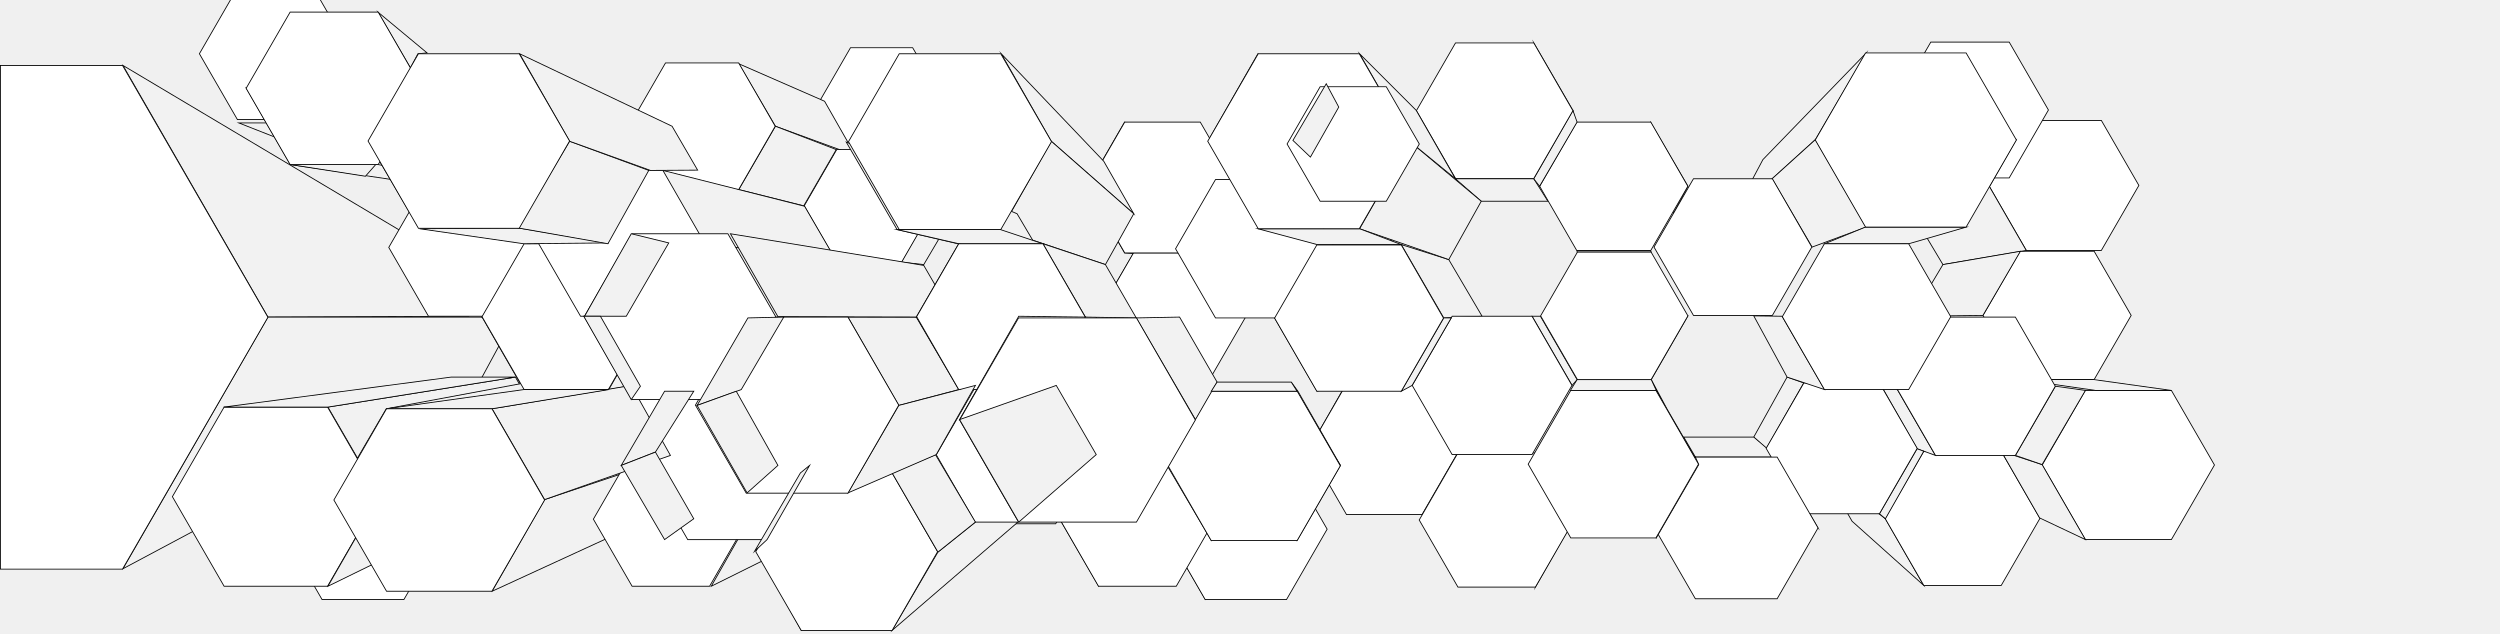
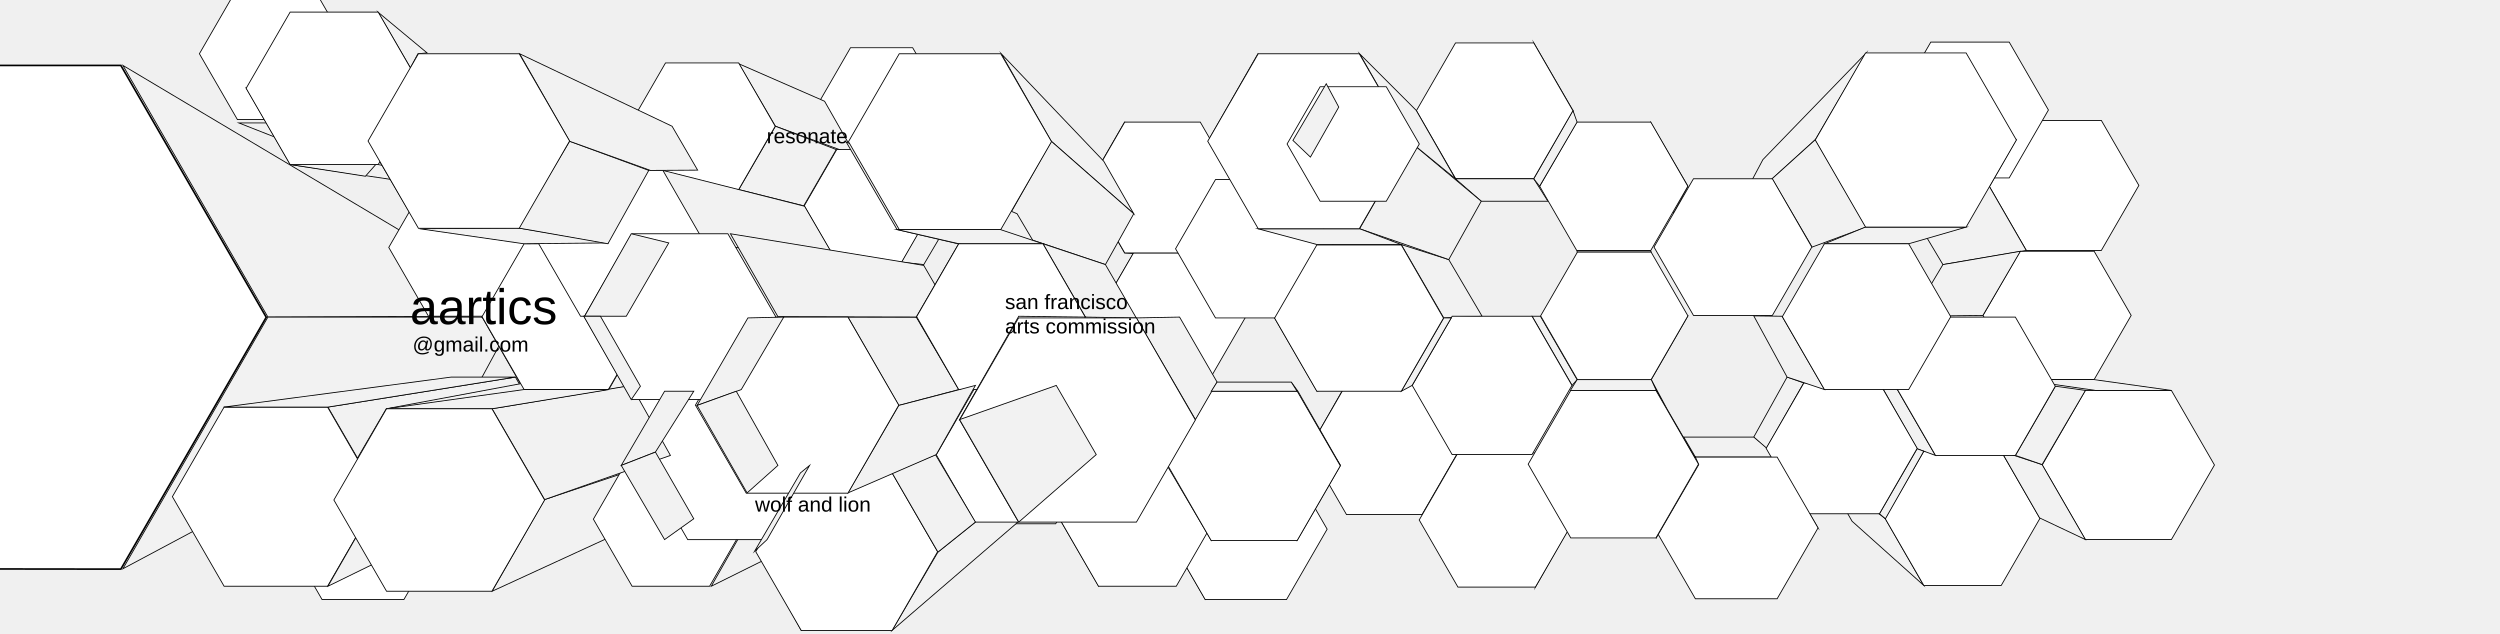
<svg xmlns="http://www.w3.org/2000/svg" width="3000" height="760" viewBox="0 0 3000 760">
  <defs>
    <style>
      .cls-1 {
        fill: #f2f2f2;
      }

-       .cls-1, .cls-2 {
+       .cls-1, .cls-2, .cls-3 {
        stroke: #000;
        stroke-miterlimit: 10;
      }

-       .cls-2 {
+       .cls-2, .cls-3 {
        fill: #fff;
+       }
+ 
+       .cls-3 {
+         stroke-width: 2px;
+       }
+ 
+       .cls-4 {
+         font-size: 25px;
+       }
+ 
+       .cls-4, .cls-5 {
+         font-family: ArialMT, Arial;
+       }
+ 
+       .cls-5 {
+         font-size: 60px;
      }
    </style>
  </defs>
  <g id="_06stage" data-name="06stage">
    <polygon id="s41" class="cls-1" points="1367.5 240.5 1408.5 307.5 1349.5 303.5 1304.5 224.5 1367.5 240.5" />
    <polygon id="s88" class="cls-1" points="2294.5 255.5 2222.5 255.5 2316.5 213.5 2411.5 213.5 2294.5 255.5" />
    <polygon id="s40" class="cls-1" points="1315.5 380.5 1360.5 303.5 1419.5 310.5 1378.5 379.5 1315.5 380.5" />
    <polygon id="s52" class="cls-1" points="1368.5 240.5 1408.5 169.5 1349.5 146.5 1304.5 224.5 1368.5 240.5" />
    <polygon id="s60" class="cls-1" points="1615.5 460.5 1644.5 450.5 1598.5 525.5 1570.5 539.5 1615.5 460.5" />
    <polygon id="s62" class="cls-1" points="1397.5 634.5 1542.5 565.5 1577.5 626.5 1446.5 719.5 1397.5 634.5" />
    <polygon id="s59" class="cls-1" points="1529.5 381.5 1580.5 469.5 1644.5 450.5 1602.5 381.5 1529.5 381.5" />
    <polygon id="s61" class="cls-1" points="1516.5 525.5 1598.5 525.5 1570.5 539.5 1543.5 550.5 1446.5 550.5 1516.5 525.5" />
    <polygon id="s57" class="cls-1" points="1650.5 254.5 1687.5 192.5 1509.5 64.5 1449.5 169.5 1650.5 254.5" />
    <polygon id="s56" class="cls-1" points="1685.5 316.5 1650.5 254.5 1449.5 169.5 1509.5 274.5 1685.5 316.5" />
    <polygon id="s94" class="cls-1" points="2187.5 564.5 2222.5 625.5 2308.5 702.5 2262.5 622.5 2187.5 564.5" />
    <polygon id="_42" data-name="42" class="cls-2" points="2401.48 541.5 2308.52 541.5 2262.05 622 2308.52 702.5 2401.48 702.5 2447.95 622 2401.48 541.5" />
    <polygon id="_50" data-name="50" class="cls-2" points="2521.61 144.5 2431.54 144.5 2386.5 222.5 2431.54 300.51 2521.61 300.51 2566.64 222.5 2521.61 144.5" />
    <polygon id="_49" data-name="49" class="cls-2" points="2512.96 301.5 2424.04 301.5 2379.59 378.5 2424.04 455.5 2512.96 455.5 2557.41 378.5 2512.96 301.5" />
    <polygon id="_48" data-name="48" class="cls-2" points="2605.67 468.5 2502.33 468.5 2450.65 558 2502.33 647.5 2605.67 647.5 2657.35 558 2605.67 468.5" />
    <polygon id="_51" data-name="51" class="cls-2" points="2411.05 50.5 2316.95 50.5 2269.89 132 2316.95 213.5 2411.05 213.5 2458.11 132 2411.05 50.5" />
    <polygon id="s87" class="cls-1" points="2189.5 317.5 2222.5 255.5 2419.5 167.5 2359.5 272.5 2189.5 317.5" />
    <polygon id="s90" class="cls-1" points="2294.5 255.5 2386.5 222.5 2431.5 300.5 2331.5 317.5 2294.5 255.5" />
    <polygon id="s92" class="cls-1" points="2081.5 255.5 2178.5 167.5 2239.5 63.5 2115.5 191.5 2081.5 255.5" />
    <polygon id="s91" class="cls-1" points="2174.5 296.5 2239.5 272.5 2178.5 167.5 2126.5 214.5 2174.5 296.5" />
    <polygon id="s89" class="cls-1" points="2331.5 317.5 2424.5 301.5 2379.5 378.5 2294.5 379.5 2331.5 317.5" />
    <polygon id="s85" class="cls-1" points="2447.5 621.5 2502.5 647.5 2450.5 557.5 2401.5 541.5 2447.5 621.5" />
    <polygon id="s84" class="cls-1" points="2132.5 548.5 2119.5 538.5 2164.5 616.5 2181.5 633.5 2132.5 548.5" />
    <polygon id="s82" class="cls-1" points="1987.5 468.5 1981.5 455.5 2018.5 524.5 2038.5 556.5 1987.5 468.5" />
    <polygon id="s80" class="cls-1" points="1981.5 455.5 2025.5 379.04 2018.5 378.5 1978.5 449.5 1981.5 455.5" />
    <polygon id="s79" class="cls-1" points="1884.5 468.5 1892.5 455.5 1981.5 455.5 1987.5 468.5 1884.5 468.5" />
    <polygon id="s78" class="cls-1" points="1838.5 379.5 1848.5 379.5 1892.5 455.5 1886.5 462.5 1838.5 379.5" />
    <polygon id="s77" class="cls-1" points="1842.5 704.5 1888.5 623.5 1900.5 566.5 1865.5 623.5 1842.5 704.5" />
    <polygon id="s76" class="cls-1" points="1980.5 146.5 1972.5 193.5 2008.5 255.5 2025.5 223.5 1980.5 146.5" />
    <polygon id="s75" class="cls-1" points="1840.5 51.5 1865.5 132.5 1901.5 193.5 1887.5 132.5 1840.5 51.5" />
    <polygon id="s73" class="cls-1" points="1746.5 214.5 1777.5 241.5 1857.5 241.5 1840.5 214.5 1746.5 214.5" />
    <polygon id="s70" class="cls-1" points="1681.5 293.5 1738.5 311.5 1778.5 379.5 1732.5 381.5 1681.5 293.5" />
    <polygon id="s68" class="cls-1" points="1892.5 302.5 1892.5 300.52 1980.5 300.5 1981.5 302.5 1892.5 302.5" />
    <polygon id="s66" class="cls-1" points="2466.5 463.5 2502.5 468.5 2450.5 557.5 2418.5 546.5 2466.5 463.5" />
    <polygon id="s67" class="cls-1" points="2512.5 455.5 2605.5 468.5 2514.5 468.5 2424.5 455.5 2512.5 455.5" />
    <polygon id="s97" class="cls-1" points="2104.5 524.5 2119.5 538.5 2164.5 459.5 2144.5 452.5 2104.5 524.5" />
    <polygon id="s95" class="cls-1" points="2255.5 459.5 2274.5 463.5 2322.5 546.5 2300.5 538.5 2255.5 459.5" />
    <polygon id="s93" class="cls-1" points="2300.5 538.5 2308.52 541.5 2262.5 622.5 2255.32 616.5 2300.5 538.5" />
    <polygon id="s58" class="cls-1" points="1602.5 298.5 1580.5 293.5 1529.5 381.5 1554.5 381.5 1602.5 298.5" />
    <polygon id="s35" class="cls-1" points="1447.5 303.5 1410.5 298.5 1458.5 381.5 1494.5 380.5 1447.5 303.5" />
    <polygon id="s36" class="cls-1" points="1442.5 299.5 1485.5 225.5 1458.5 215.5 1410.5 298.5 1442.5 299.5" />
    <polygon id="s83" class="cls-1" points="2034.5 548.5 2020.5 524.5 2104.5 524.5 2132.5 548.5 2034.5 548.5" />
    <polygon id="_45" data-name="45" class="cls-2" points="2255.32 459.5 2164.68 459.5 2119.36 538 2164.68 616.5 2255.32 616.5 2300.64 538 2255.32 459.5" />
    <polygon id="_39" data-name="39" class="cls-2" points="1981.31 302.5 1892.93 302.5 1848.74 379.04 1892.93 455.58 1981.31 455.58 2025.5 379.04 1981.31 302.5" />
    <polygon id="_37" data-name="37" class="cls-2" points="1980.96 146.5 1892.04 146.5 1847.59 223.5 1892.04 300.5 1980.96 300.5 2025.41 223.5 1980.96 146.5" />
    <polygon id="_36" data-name="36" class="cls-2" points="2126.84 214.5 2032.16 214.5 1984.82 296.5 2032.16 378.5 2126.84 378.5 2174.18 296.5 2126.84 214.5" />
    <polygon id="s86" class="cls-1" points="2189.5 292.5 2238.5 272.5 2359.5 272.5 2290.5 292.5 2189.5 292.5" />
    <polygon id="_44" data-name="44" class="cls-2" points="2359.33 63.5 2238.67 63.5 2178.33 168 2238.67 272.5 2359.33 272.5 2419.67 168 2359.33 63.5" />
    <polygon id="_43" data-name="43" class="cls-2" points="2418.42 380.5 2322.58 380.5 2274.66 463.5 2322.58 546.5 2418.42 546.5 2466.34 463.5 2418.42 380.5" />
    <polygon id="s96" class="cls-1" points="2189.5 467.5 2144.5 452.5 2104.5 379.04 2138.5 379.5 2189.5 467.5" />
    <polygon id="_46" data-name="46" class="cls-2" points="2290.36 292.5 2189.33 292.5 2138.81 380 2189.33 467.5 2290.36 467.5 2340.88 380 2290.36 292.5" />
    <polygon id="_47" data-name="47" class="cls-2" points="2132.57 548.5 2034.42 548.5 1985.35 633.5 2034.42 718.5 2132.57 718.5 2181.65 633.5 2132.57 548.5" />
    <polygon id="s81" class="cls-1" points="1987.5 645.5 1985.5 633.5 2034.5 548.5 2038.5 557.5 1987.5 645.5" />
    <polygon id="_26" data-name="26" class="cls-2" points="1449.67 303.5 1360.18 303.5 1315.43 381 1360.18 458.5 1449.67 458.5 1494.41 381 1449.67 303.5" />
    <polygon id="_27" data-name="27" class="cls-2" points="1440.32 146.5 1349.68 146.5 1304.36 225 1349.68 303.5 1440.32 303.5 1485.64 225 1440.32 146.5" />
    <polygon id="_28" data-name="28" class="cls-2" points="1554.42 215.5 1458.58 215.5 1410.66 298.5 1458.58 381.5 1554.42 381.5 1602.34 298.5 1554.42 215.5" />
    <polygon id="_33" data-name="33" class="cls-2" points="1706.42 460.56 1615.81 460.56 1570.5 539.03 1615.81 617.5 1706.42 617.5 1751.72 539.03 1706.42 460.56" />
    <polygon id="_32" data-name="32" class="cls-2" points="1842.48 543.5 1749.52 543.5 1703.05 624 1749.52 704.5 1842.48 704.5 1888.95 624 1842.48 543.5" />
    <polygon id="_41" data-name="41" class="cls-2" points="1838.42 379.5 1742.58 379.5 1694.66 462.5 1742.58 545.5 1838.42 545.5 1886.34 462.5 1838.42 379.5" />
    <polygon id="s74" class="cls-1" points="1840.5 214.5 1847.5 223.5 1892.5 146.5 1887.5 132.5 1840.5 214.5" />
    <polygon id="_38" data-name="38" class="cls-2" points="1840.54 51.5 1746.62 51.5 1699.66 132.84 1746.62 214.17 1840.54 214.17 1887.5 132.84 1840.54 51.5" />
    <polygon id="_40" data-name="40" class="cls-2" points="1987.1 468.5 1884.9 468.5 1833.81 557 1884.9 645.5 1987.1 645.5 2038.19 557 1987.1 468.5" />
    <polygon id="s71" class="cls-1" points="1681.5 469.5 1694.5 462.5 1741.5 381.5 1732.5 381.5 1681.5 469.5" />
    <polygon id="s69" class="cls-1" points="1691.5 169.5 1777.5 241.5 1738.5 311.5 1631.5 274.5 1691.5 169.5" />
    <polygon id="_35" data-name="35" class="cls-2" points="1681.52 293.96 1580.17 293.96 1529.5 381.73 1580.17 469.5 1681.52 469.5 1732.19 381.73 1681.52 293.96" />
    <polygon id="_34" data-name="34" class="cls-2" points="1543.79 550.5 1446.21 550.5 1397.43 635 1446.21 719.5 1543.79 719.5 1592.57 635 1543.79 550.5" />
    <polygon id="s55" class="cls-1" points="1681.5 293.5 1631.5 274.5 1509.5 274.5 1580.5 293.5 1681.5 293.5" />
    <polygon id="s72" class="cls-1" points="1631.5 64.5 1699.5 132.5 1746.5 214.5 1691.5 169.5 1631.5 64.5" />
    <polygon id="_31" data-name="31" class="cls-2" points="1631.12 64.5 1509.88 64.5 1449.26 169.5 1509.88 274.5 1631.12 274.5 1691.74 169.5 1631.12 64.5" />
    <polygon id="s110" class="cls-1" points="1035.5 193.5 1100.5 194.5 1101.5 186.5 1028.5 187.5 1035.5 193.5" />
    <polygon id="s1" class="cls-1" points="286.5 147.5 378.5 147.5 451.5 181.5 375.5 182.5 286.5 147.5" />
    <polygon id="_2" data-name="2" class="cls-2" points="376.11 -14.5 284.89 -14.5 239.28 64.5 284.89 143.5 376.11 143.5 421.72 64.5 376.11 -14.5" />
    <polygon id="s33" class="cls-1" points="147.5 78.5 321.5 380.5 562.5 379.5 513.5 296.5 147.5 78.5" />
    <polygon id="s32" class="cls-1" points="147.5 682.5 578.5 452.5 617.5 380.5 321.5 380.5 147.5 682.5" />
    <polygon id="s3" class="cls-1" points="393.5 488.5 455.5 595.5 659.5 525.5 618.5 452.5 393.5 488.5" />
    <polygon id="s20" class="cls-1" points="1019.5 170.5 1220.5 256.5 1253.5 193.5 1080.5 64.5 1019.5 170.5" />
    <polygon id="s23" class="cls-1" points="1222.5 379.5 1257.5 442.5 1150.5 467.5 1099.5 380.5 1222.5 379.5" />
    <polygon id="s50" class="cls-1" points="1017.5 380.5 1099.5 380.5 1150.5 467.5 1078.5 486.5 1017.5 380.5" />
    <polygon id="s19" class="cls-1" points="470.5 215.5 560.5 215.5 453.5 197.5 348.5 197.5 470.5 215.5" />
    <polygon id="s18" class="cls-1" points="441.5 169.5 578.5 206.5 628.5 292.5 502.5 273.5 441.5 169.5" />
    <polygon id="s17" class="cls-1" points="695.5 379.5 578.5 380.5 628.5 292.5 730.5 319.5 695.5 379.5" />
    <polygon id="s16" class="cls-1" points="695.5 379.5 731.5 440.5 628.5 467.5 578.5 380.5 695.5 379.5" />
    <polygon id="s15" class="cls-1" points="744.5 524.5 659.5 524.5 590.5 549.5 685.5 549.5 744.5 524.5" />
    <polygon id="s14" class="cls-1" points="463.5 490.5 731.5 440.5 699.5 504.5 400.5 598.5 463.5 490.5" />
    <polygon id="s9" class="cls-1" points="1108.5 194.5 1068.5 173.5 1108.5 104.5 1144.5 131.5 1108.5 194.5" />
    <polygon id="s8" class="cls-1" points="1108.5 194.5 1144.5 256.5 1108.5 242.5 1068.5 173.5 1108.5 194.5" />
    <polygon id="s7" class="cls-1" points="1144.5 256.5 1220.5 256.5 1188.5 242.5 1108.5 242.5 1144.5 256.5" />
    <polygon id="_9" data-name="9" class="cls-2" points="1095.2 57.28 1020.59 57.28 983.29 121.89 1020.59 186.5 1095.2 186.5 1132.5 121.89 1095.2 57.28" />
    <polygon id="s48" class="cls-1" points="1108.5 317.5 1081.5 314.5 1120.5 246.5 1144.5 256.5 1108.5 317.5" />
    <polygon id="s54" class="cls-1" points="886.5 76.5 989.5 121.5 1026.5 186.5 930.5 151.5 886.5 76.5" />
    <polygon id="_10" data-name="10" class="cls-2" points="1081.97 179.5 1004.03 179.5 965.06 247 1004.03 314.5 1081.97 314.5 1120.94 247 1081.97 179.5" />
    <polygon id="_5" data-name="5" class="cls-2" points="484.65 549.5 386.5 549.5 337.43 634.5 386.5 719.5 484.65 719.5 533.73 634.5 484.65 549.5" />
    <polygon id="s43" class="cls-1" points="590.5 709.5 777.5 623.5 823.5 542.5 653.5 599.5 590.5 709.5" />
    <polygon id="s53" class="cls-1" points="853.5 703.5 899.5 622.5 1037.5 567.5 1004.5 628.5 853.5 703.5" />
    <polygon id="_14" data-name="14" class="cls-2" points="851.5 542.5 758.52 542.5 712.05 623 758.52 703.5 851.48 703.5 897.95 623 851.5 542.5" />
    <polygon id="_13" data-name="13" class="cls-2" points="804.44 379.5 708.02 379.5 659.82 463 708.02 546.5 804.44 546.5 852.65 463 804.44 379.5" />
    <polygon id="s29" class="cls-1" points="1329 567.5 1271.5 622.5 1318.5 703.5 1363.5 628.5 1329 567.5" />
    <polygon id="_23" data-name="23" class="cls-2" points="1411.51 541.83 1318.17 541.83 1271.5 622.66 1318.17 703.5 1411.51 703.5 1458.18 622.66 1411.51 541.83" />
    <polygon id="s27" class="cls-1" points="1364.5 503.5 1434.5 504.5 1409.5 541.5 1318.5 541.5 1364.5 503.5" />
    <polygon id="s28" class="cls-1" points="1328.5 567.5 1364.5 503.5 1318.5 541.5 1271.5 622.5 1328.5 567.5" />
    <polygon id="_19" data-name="19" class="cls-2" points="1266.86 462.96 1171.29 462.96 1123.5 545.73 1171.29 628.5 1266.86 628.5 1314.65 545.73 1266.86 462.96" />
    <polygon id="s26" class="cls-1" points="961.5 756.5 1147.5 628.5 1109.5 567.5 909.5 661.5 961.5 756.5" />
    <polygon id="_15" data-name="15" class="cls-2" points="928.1 469.5 825.29 469.5 773.89 558.53 825.29 647.57 928.1 647.57 979.5 558.53 928.1 469.5" />
    <polygon id="s42" class="cls-1" points="886.5 227.5 964.5 247 1003.5 179.5 930.5 151.5 886.5 227.5" />
    <polygon id="_8" data-name="8" class="cls-2" points="886.38 75.5 798.62 75.5 754.74 151.5 798.62 227.5 886.38 227.5 930.26 151.5 886.38 75.5" />
    <polygon id="s2" class="cls-1" points="348.5 197.5 295.5 105.5 453.5 194.5 438.5 211.5 348.5 197.5" />
    <polygon id="_6" data-name="6" class="cls-2" points="609.57 214.29 514.19 214.29 466.5 296.9 514.19 379.5 609.57 379.5 657.26 296.9 609.57 214.29" />
    <polygon id="s45" class="cls-1" points="730.5 467.5 757.5 462.5 804.5 380.5 780.5 380 730.5 467.5" />
    <polygon id="_12" data-name="12" class="cls-2" points="729.98 292.5 628.95 292.5 578.43 380 628.95 467.5 729.98 467.5 780.5 380 729.98 292.5" />
    <polygon id="_11" data-name="11" class="cls-2" points="797.88 204.16 696.66 204.16 646.04 291.83 696.66 379.5 797.88 379.5 848.5 291.83 797.88 204.16" />
    <polygon id="s100" class="cls-1" points="795.5 204.5 845.5 291.5 1004.5 314.5 965.5 247.5 795.5 204.5" />
    <polygon id="s49" class="cls-1" points="876.5 280.5 1108.5 318.5 1144.5 380.51 933.5 380 876.5 280.5" />
    <polygon id="s4" class="cls-1" points="628.5 292.5 503.5 274.5 621.5 273.5 730.5 291.5 628.5 292.5" />
    <polygon id="_17" data-name="17" class="cls-2" points="1188.41 104.5 1108.74 104.5 1068.9 173.5 1108.74 242.5 1188.41 242.5 1228.25 173.5 1188.41 104.5" />
    <polygon id="s34" class="cls-1" points="453.5 14.5 512.5 63.5 501.5 64.5 492.5 81.5 453.5 14.5" />
    <polygon id="_3" data-name="3" class="cls-2" points="393.06 488.5 268.94 488.5 206.87 596 268.94 703.5 393.06 703.5 455.13 596 393.06 488.5" />
    <polygon id="_4" data-name="4" class="cls-2" points="453.83 14.5 348.17 14.5 295.35 106 348.17 197.5 453.83 197.5 506.65 106 453.83 14.5" />
    <polygon id="s107" class="cls-1" points="1201.5 64.5 1324.5 193.5 1360.5 256.5 1261.5 169.5 1201.5 64.5" />
    <polygon id="s106" class="cls-1" points="1201.5 275.5 1261.5 169.5 1360.5 256.5 1326.5 317.5 1251.57 292.32 1201.5 275.5" />
    <polygon id="s65" class="cls-1" points="967.5 558.5 1072.74 558.5 1065.5 567.5 956.5 567.5 967.5 558.5" />
    <polygon id="s21" class="cls-1" points="1220.5 256.5 1256.5 317.5 1076.5 275.5 1015.5 170.5 1220.5 256.5" />
    <polygon id="s30" class="cls-1" points="1150.5 292.5 1251.5 292.5 1200.5 275.5 1076.5 275.5 1150.5 292.5" />
    <polygon id="s22" class="cls-1" points="1256.5 317.5 1222.5 379.5 1099.5 380.5 1150.5 292.5 1256.5 317.5" />
    <polygon id="_24" data-name="24" class="cls-2" points="1200.91 64.5 1079.09 64.5 1018.18 170 1079.09 275.5 1200.91 275.5 1261.82 170 1200.91 64.5" />
    <polygon id="s102" class="cls-1" points="1070.5 756.5 1221.5 626.5 1170.5 626.5 1125.5 662.5 1070.5 756.5" />
    <polygon id="_21" data-name="21" class="cls-2" points="1070.56 567.5 961.44 567.5 906.88 662 961.44 756.5 1070.56 756.5 1125.12 662 1070.56 567.5" />
    <polygon id="s64" class="cls-1" points="1125.5 662.5 1070.5 567.5 1122.5 545.5 1170.5 626.5 1125.5 662.5" />
    <polygon id="s47" class="cls-1" points="621.5 273.5 683.5 169.5 778.5 204.5 729.5 292.5 621.5 273.5" />
    <polygon id="s46" class="cls-1" points="623.5 64.5 683.5 169.5 780.5 204.5 837.15 204.16 806.5 151.5 623.5 64.5" />
    <polygon id="s44" class="cls-1" points="653.5 599.5 804.5 546.5 757.5 462.5 590.5 490.5 653.5 599.5" />
    <polygon id="s5" class="cls-1" points="730.5 467.5 590.5 490.5 463.5 490.5 628.5 467.5 730.5 467.5" />
    <polygon id="s37" class="cls-1" points="1453.5 648.5 1458.5 622.5 1411.5 541.5 1400.5 558.5 1453.5 648.5" />
    <polygon id="s109" class="cls-1" points="1554.5 634.5 1556.5 648.5 1608.5 558.5 1603.5 550.5 1554.5 634.5" />
    <polygon id="s108" class="cls-1" points="1608.5 558.5 1589.5 527.5 1549.5 458.5 1557.5 469.5 1608.5 558.5" />
    <polygon id="_29" data-name="29" class="cls-2" points="1556.67 469.5 1453.33 469.5 1401.65 559 1453.33 648.5 1556.67 648.5 1608.35 559 1556.67 469.5" />
    <polygon id="s104" class="cls-1" points="1434.5 503.5 1460.5 458.5 1415.5 380.5 1363.5 381.5 1434.5 503.5" />
    <polygon id="_7" data-name="7" class="cls-2" points="623.04 64.5 502.11 64.5 441.65 169.22 502.11 273.95 623.04 273.95 683.5 169.22 623.04 64.5" />
    <polygon id="s105" class="cls-1" points="1326.5 317.5 1363.5 381.5 1302.5 380.5 1251.5 292.5 1326.5 317.5" />
    <polygon id="_22" data-name="22" class="cls-2" points="1251.52 292.5 1150.48 292.5 1099.96 380 1150.48 467.5 1251.52 467.5 1302.04 380 1251.52 292.5" />
    <polygon id="s103" class="cls-1" points="1453.5 469.5 1556.5 469.5 1549.5 458.5 1460.5 458.5 1453.5 469.5" />
    <polygon id="s51" class="cls-1" points="1222.5 379.5 1151.5 503.5 1251.5 467.5 1302.5 380.5 1222.5 379.5" />
    <polygon id="s101" class="cls-1" points="1017.5 591.5 1123.5 545.5 1170.5 462.5 1078.5 486.5 1017.5 591.5" />
    <polygon id="s99" class="cls-1" points="590.5 549.5 455.5 595.5 393.5 703.5 534.5 634.5 590.5 549.5" />
    <polygon id="_18" data-name="18" class="cls-2" points="590.3 490.5 463.86 490.5 400.64 600 463.86 709.5 590.3 709.5 653.52 600 590.3 490.5" />
    <polygon id="_20" data-name="20" class="cls-2" points="1017.5 380.51 895.5 380.51 834.5 486.17 895.5 591.82 1017.5 591.82 1078.5 486.17 1017.5 380.51" />
    <polygon id="_30" data-name="30" class="cls-2" points="1363.72 381.5 1222.28 381.5 1151.55 504 1222.28 626.5 1363.72 626.5 1434.45 504 1363.72 381.5" />
    <polygon id="s98" class="cls-1" points="268.5 488.5 541.5 452.5 618.5 452.5 393.5 488.5 268.5 488.5" />
-     <polygon id="_1" data-name="1" class="cls-2" points="321.5 380.72 147.01 682.95 0.5 682.95 0.5 78.5 0.5 78.5 147.01 78.5 321.5 380.72" />
    <polygon id="_16" data-name="16" class="cls-2" points="873.45 280.5 758.55 280.5 701.11 380 758.55 479.5 873.45 479.5 930.89 380 873.45 280.5" />
    <polygon id="s11" class="cls-1" points="832.5 469.5 797.5 469.5 745.5 558.5 786.5 542.5 832.5 469.5" />
    <polygon id="s10" class="cls-1" points="797.5 647.5 832.5 622.5 786.5 542.5 745.5 558.5 797.5 647.5" />
    <polygon id="s6" class="cls-1" points="802.5 291.5 757.5 280.5 701.5 379.5 751.5 379.5 802.5 291.5" />
    <polygon id="s12" class="cls-1" points="720.5 379.5 700.5 379.5 757.5 479.5 768.5 463.5 720.5 379.5" />
    <polygon id="s25" class="cls-1" points="940.5 380.5 889.5 467.5 836.5 486.5 897.5 381.5 940.5 380.5" />
    <polygon id="s24" class="cls-1" points="883.5 469.5 933.5 558.5 896.5 591.5 836.5 486.5 883.5 469.5" />
    <polygon id="s31" class="cls-1" points="971.5 558.5 960.5 567.5 905.5 661.5 920.5 647.5 971.5 558.5" />
    <polygon id="s38" class="cls-1" points="1267.5 462.5 1315.5 545.5 1222.5 626.5 1151.5 503.5 1267.5 462.5" />
    <polygon id="_25" data-name="25" class="cls-2" points="1663.51 104.08 1584.17 104.08 1544.5 172.79 1584.17 241.5 1663.51 241.5 1703.17 172.79 1663.51 104.08" />
    <polygon id="s63" class="cls-1" points="1572.5 188.5 1606.5 128.5 1591.5 100.5 1551.5 168.5 1572.5 188.5" />
+     <polygon id="_1" data-name="1" class="cls-3" points="319.5 380.72 145.01 682.95 -204.5 682.5 -379.5 380.5 -204.5 78.5 145.01 78.5 319.5 380.72" />
+     <text class="cls-4" transform="translate(920 171.9)">resonate</text>
+     <text class="cls-5" transform="translate(492 388.96)">aartics</text>
+     <text class="cls-4" transform="translate(495 421.9)">@gmail.com</text>
+     <text class="cls-4" transform="translate(906 613.9)">wolf and lion</text>
+     <text class="cls-4" transform="translate(1206 370.9)">san francisco</text>
+     <text class="cls-4" transform="translate(1206 400.11)">arts commission</text>
  </g>
</svg>
